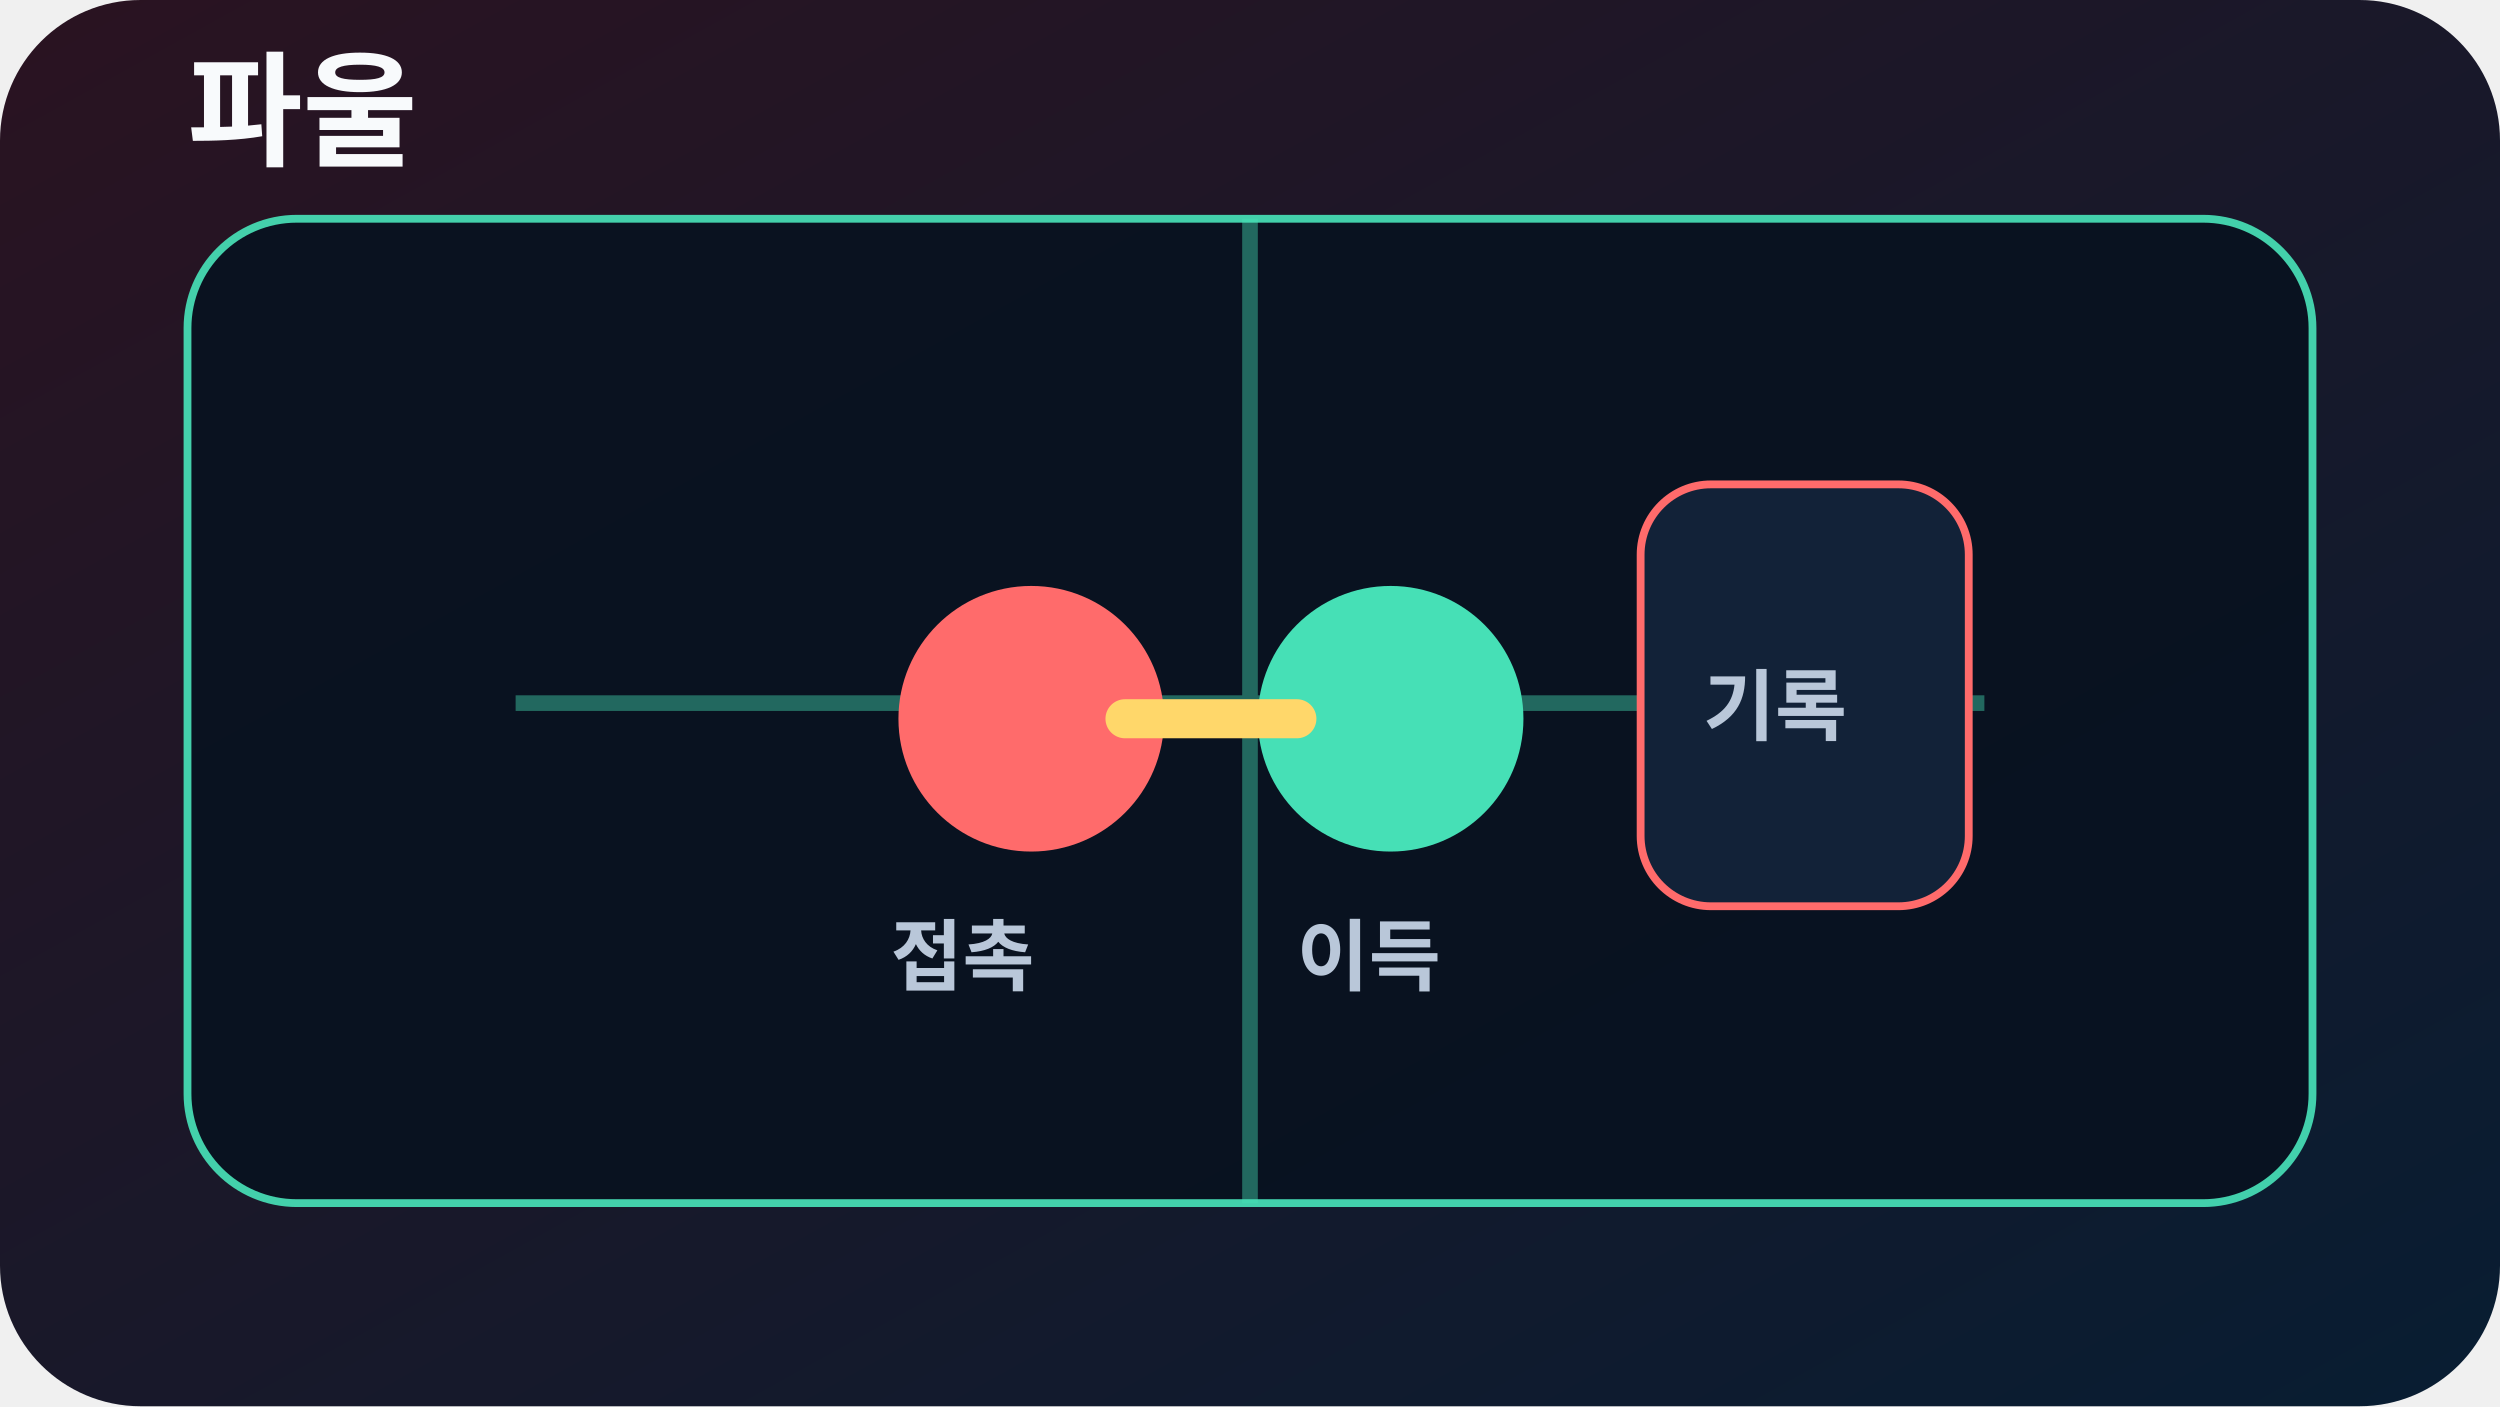
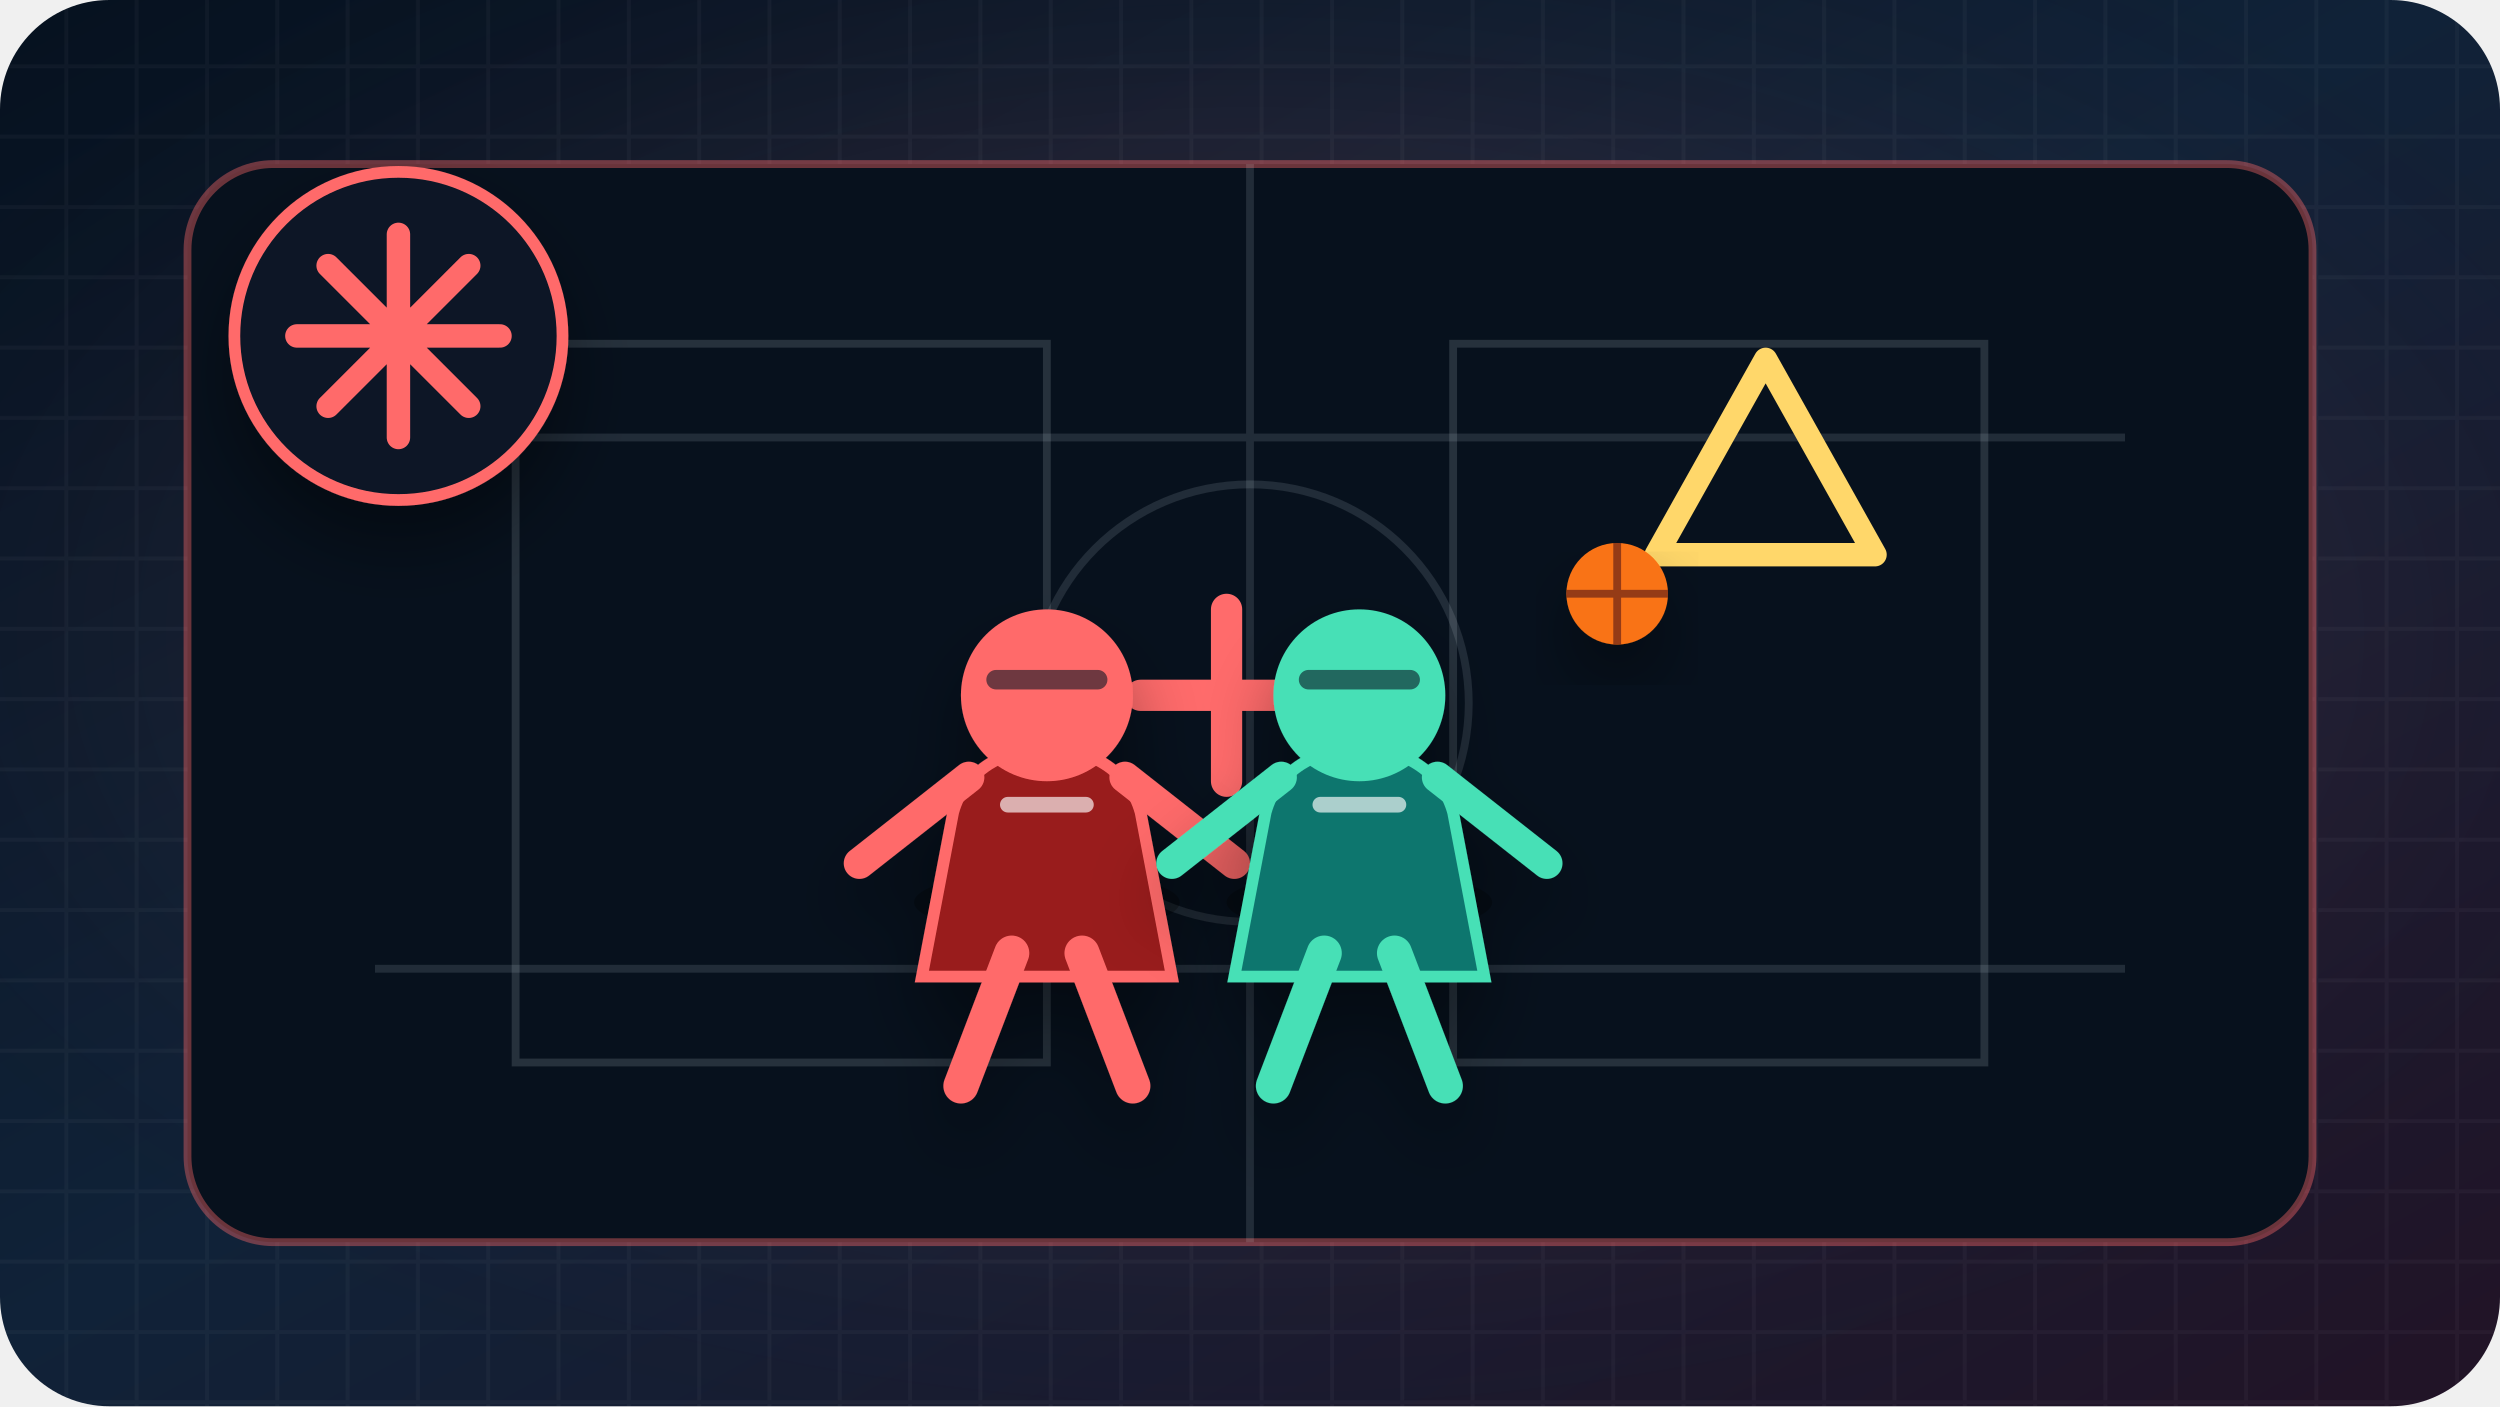
- <svg xmlns="http://www.w3.org/2000/svg" viewBox="0 0 320 180" role="img" aria-label="파울 기록 일러스트">
+ <svg xmlns="http://www.w3.org/2000/svg" viewBox="0 0 640 360" role="img" aria-label="referee illustration foul">
  <defs>
-     <linearGradient id="g" x1="0" x2="1" y1="0" y2="1">
-       <stop stop-color="#2a1321" />
-       <stop offset="1" stop-color="#081d32" />
+     <linearGradient id="bg" x1="0" x2="1" y1="0" y2="1">
+       <stop stop-color="#06111f" />
+       <stop offset=".48" stop-color="#102238" />
+       <stop offset="1" stop-color="#221326" />
    </linearGradient>
-     <style>.t{font:800 16px Arial,"Noto Sans KR",sans-serif;fill:#f8fafc}.s{font:700 10px Arial,"Noto Sans KR",sans-serif;fill:#b9c7d9}.l{fill:none;stroke:#46e0b6;stroke-width:2;opacity:.42}.r{fill:#ff6b6b}.p{fill:#46e0b6}.o{fill:#ffd76a}</style>
+     <radialGradient id="glow" cx="50%" cy="45%" r="62%">
+       <stop stop-color="#ff6b6b" stop-opacity=".24" />
+       <stop offset=".58" stop-color="#ff6b6b" stop-opacity=".07" />
+       <stop offset="1" stop-color="#000" stop-opacity="0" />
+     </radialGradient>
+     <filter id="shadow" x="-30%" y="-30%" width="160%" height="170%">
+       <feDropShadow dx="0" dy="10" stdDeviation="9" flood-color="#000" flood-opacity=".38" />
+     </filter>
+     <pattern id="grain" width="18" height="18" patternUnits="userSpaceOnUse">
+       <path d="M0 17H18M17 0V18" stroke="#fff" stroke-opacity=".035" />
+     </pattern>
+     <marker id="arrow" markerWidth="10" markerHeight="10" refX="9" refY="5" orient="auto" markerUnits="strokeWidth">
+       <path d="M0 0L10 5L0 10Z" fill="#ff6b6b" />
+     </marker>
  </defs>
-   <rect width="320" height="180" rx="18" fill="url(#g)" />
-   <rect x="24" y="28" width="272" height="126" rx="14" fill="#08111f" stroke="#46e0b6" opacity=".92" />
-   <path class="l" d="M160 28v126M66 90h188" />
-   <circle class="r" cx="132" cy="92" r="17" />
-   <circle class="p" cx="178" cy="92" r="17" />
-   <path d="M144 92h22" stroke="#ffd76a" stroke-width="5" stroke-linecap="round" />
-   <rect x="210" y="62" width="42" height="54" rx="9" fill="#122238" stroke="#ff6b6b" />
-   <text x="24" y="20" class="t">파울</text>
-   <text x="114" y="126" class="s">접촉</text>
-   <text x="166" y="126" class="s">이득</text>
-   <text x="218" y="94" class="s">기록</text>
+   <rect width="640" height="360" rx="28" fill="url(#bg)" />
+   <rect width="640" height="360" rx="28" fill="url(#glow)" />
+   <rect width="640" height="360" rx="28" fill="url(#grain)" />
+   <rect x="48" y="42" width="544" height="276" rx="22" fill="#07111d" stroke="#ff6b6b" stroke-opacity=".4" stroke-width="2" />
+   <path d="M320 42V318M96 112H544M96 248H544" stroke="#e5f3ff" stroke-opacity=".12" stroke-width="2" />
+   <path d="M132 88h136v184H132zM372 88h136v184H372z" fill="none" stroke="#e5f3ff" stroke-opacity=".14" stroke-width="2" />
+   <circle cx="320" cy="180" r="56" fill="none" stroke="#e5f3ff" stroke-opacity=".12" stroke-width="2" />
+   <g>
+     <g transform="translate(102 86)" filter="url(#shadow)">
+       <circle r="42" fill="#0b1726" stroke="#ff6b6b" stroke-width="3" />
+       <path d="M-26 0h52M0-26v52M-18-18l36 36M18-18l-36 36" fill="none" stroke="#ff6b6b" stroke-width="6" stroke-linecap="round" stroke-linejoin="round" />
+     </g>
+     <path d="M292 178h44M314 156v44" stroke="#ff6b6b" stroke-width="8" stroke-linecap="round" />
+     <path d="M452 92l28 50h-56z" fill="none" stroke="#ffd76a" stroke-width="6" stroke-linejoin="round" />
+     <g filter="url(#shadow)" transform="translate(268 196) scale(1 1)">
+       <ellipse cx="0" cy="35" rx="34" ry="8" fill="#000" opacity=".28" />
+       <path d="M-24 12c6-22 42-22 48 0l8 42h-64z" fill="#991b1b" stroke="#ff6b6b" stroke-width="3" />
+       <circle cx="0" cy="-18" r="22" fill="#ff6b6b" />
+       <path d="M-20 3l-28 22M20 3l28 22" stroke="#ff6b6b" stroke-width="8" stroke-linecap="round" />
+       <path d="M-9 48l-13 34M9 48l13 34" stroke="#ff6b6b" stroke-width="9" stroke-linecap="round" />
+       <path d="M-13 -22h26" stroke="#06111f" stroke-width="5" stroke-linecap="round" opacity=".58" />
+       <path d="M-10 10h20" stroke="#fff" stroke-opacity=".65" stroke-width="4" stroke-linecap="round" />
+     </g>
+     <g filter="url(#shadow)" transform="translate(348 196) scale(-1 1)">
+       <ellipse cx="0" cy="35" rx="34" ry="8" fill="#000" opacity=".28" />
+       <path d="M-24 12c6-22 42-22 48 0l8 42h-64z" fill="#0f766e" stroke="#46e0b6" stroke-width="3" />
+       <circle cx="0" cy="-18" r="22" fill="#46e0b6" />
+       <path d="M-20 3l-28 22M20 3l28 22" stroke="#46e0b6" stroke-width="8" stroke-linecap="round" />
+       <path d="M-9 48l-13 34M9 48l13 34" stroke="#46e0b6" stroke-width="9" stroke-linecap="round" />
+       <path d="M-13 -22h26" stroke="#06111f" stroke-width="5" stroke-linecap="round" opacity=".58" />
+       <path d="M-10 10h20" stroke="#fff" stroke-opacity=".65" stroke-width="4" stroke-linecap="round" />
+     </g>
+     <g filter="url(#shadow)">
+       <circle cx="414" cy="152" r="13" fill="#f97316" />
+       <path d="M401 152h26M414 139v26" stroke="#7c2d12" stroke-width="2" fill="none" opacity=".8" />
+     </g>
+   </g>
</svg>
